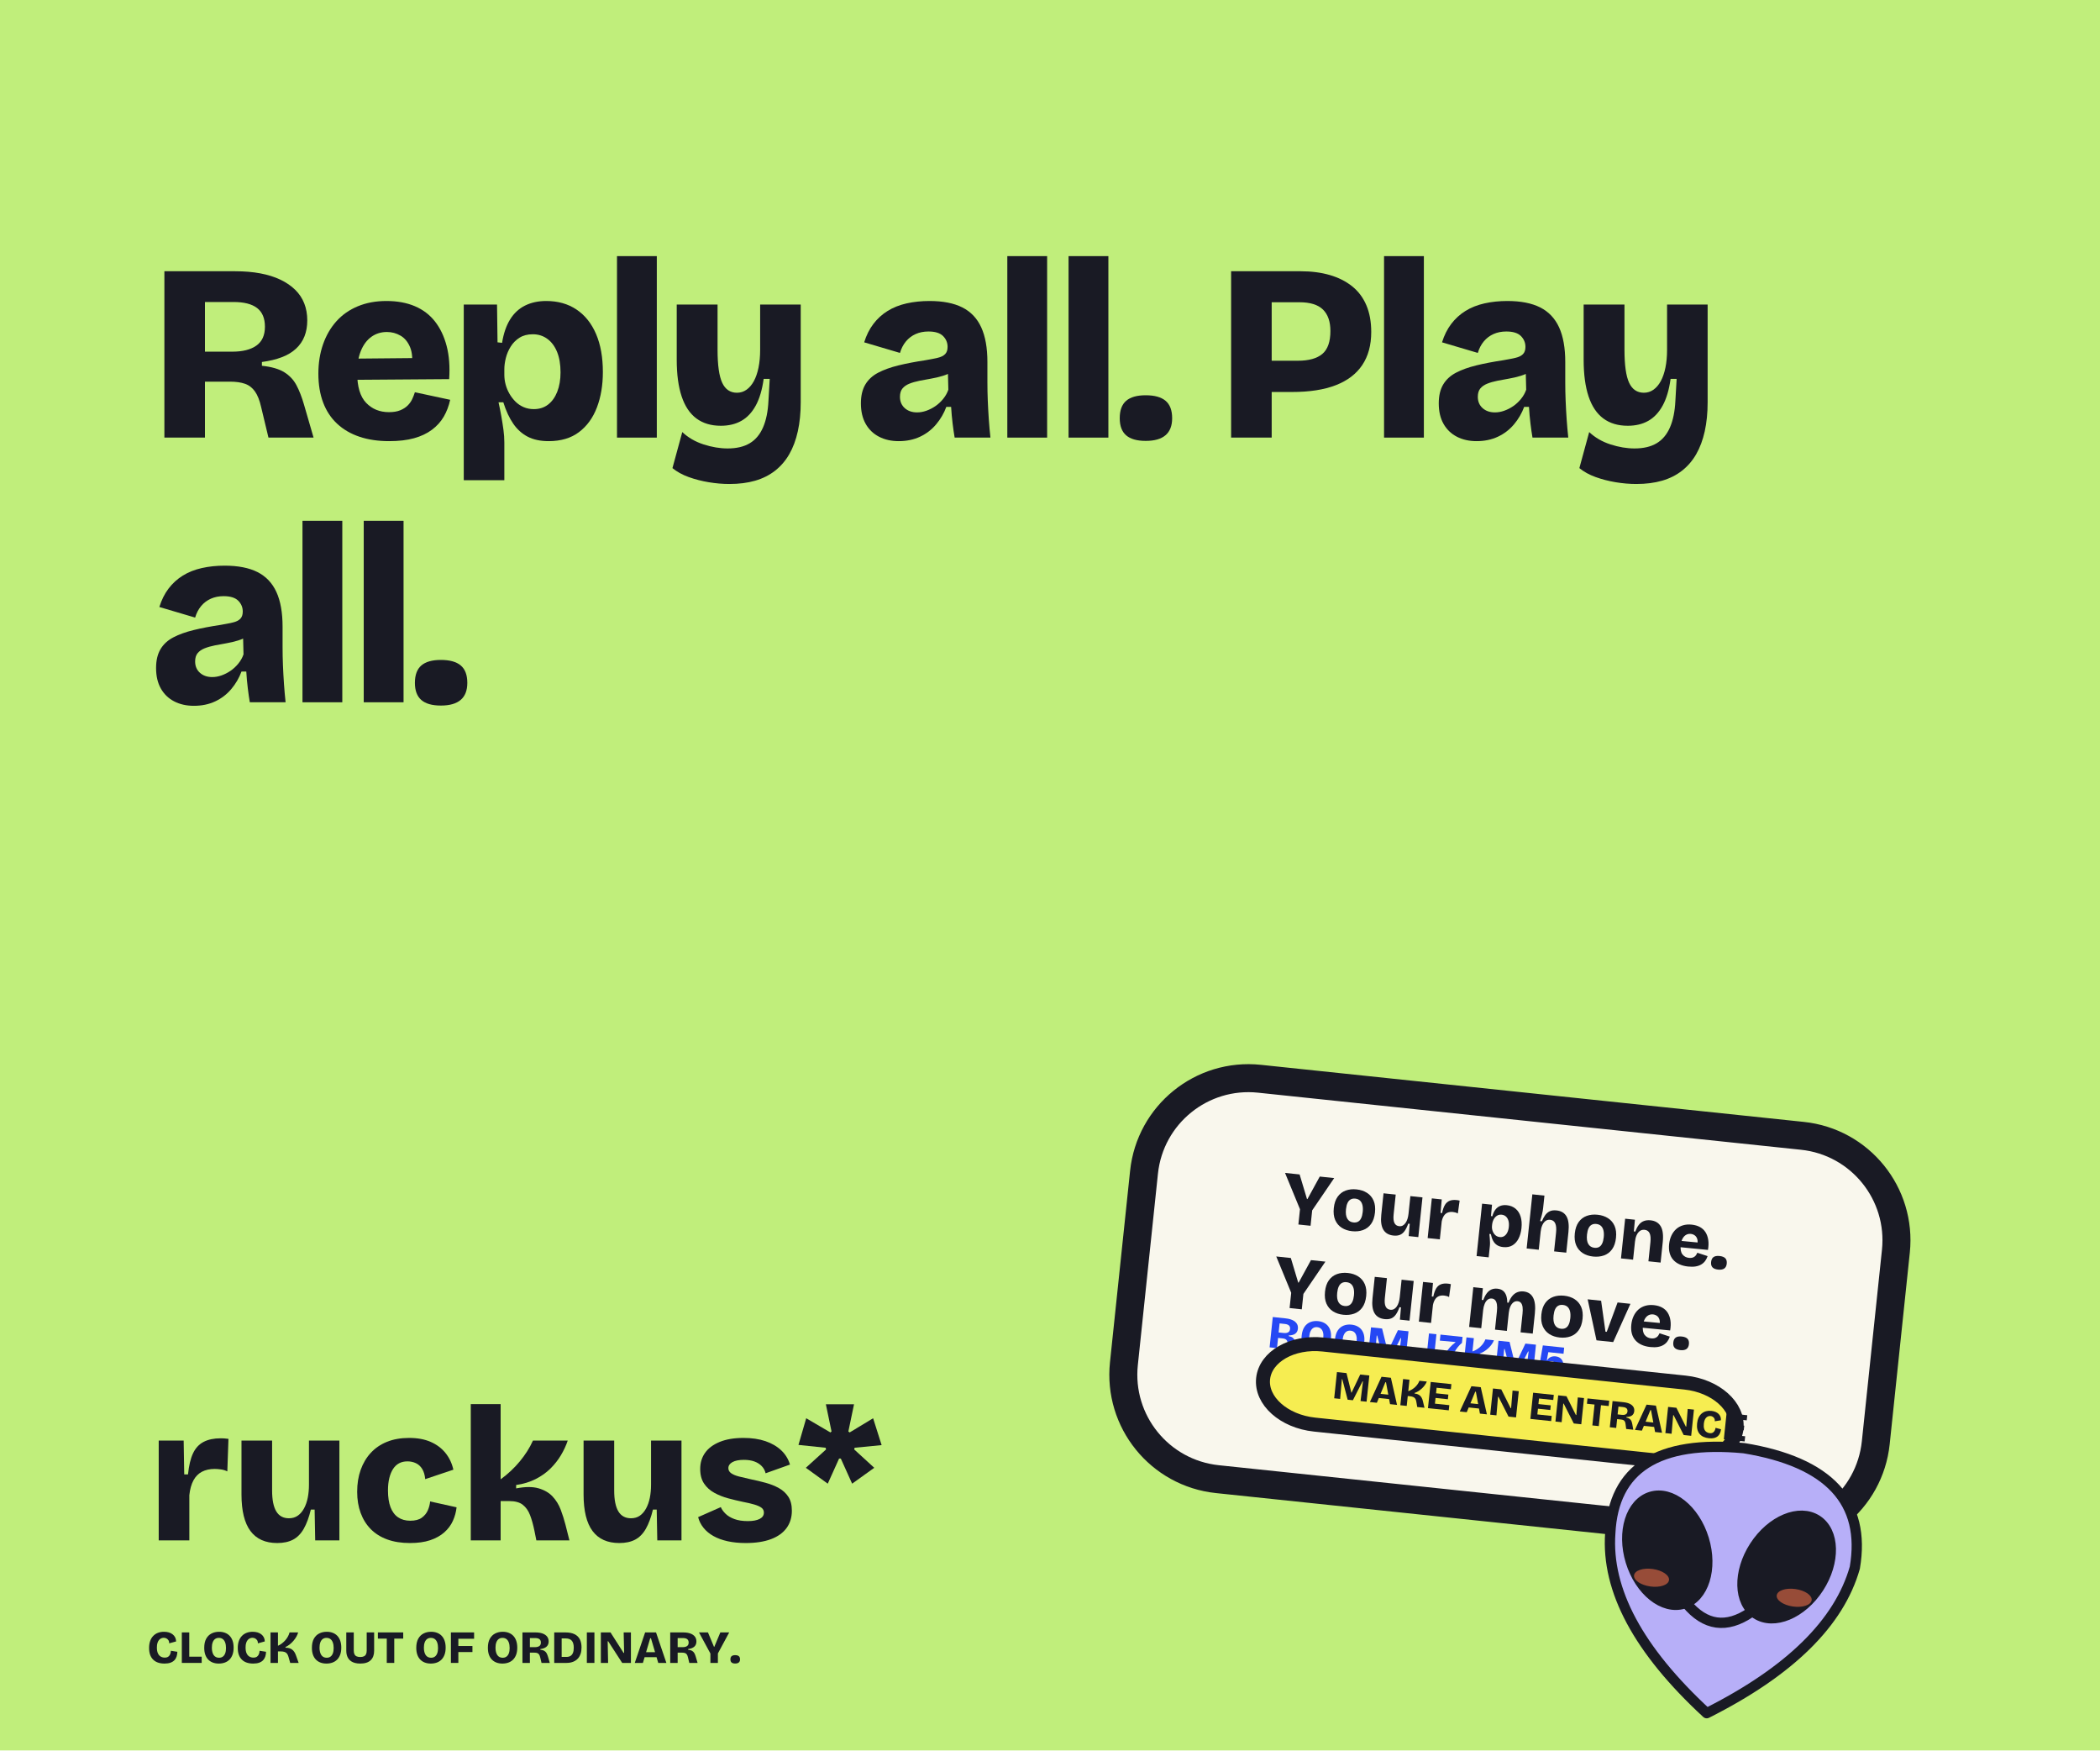
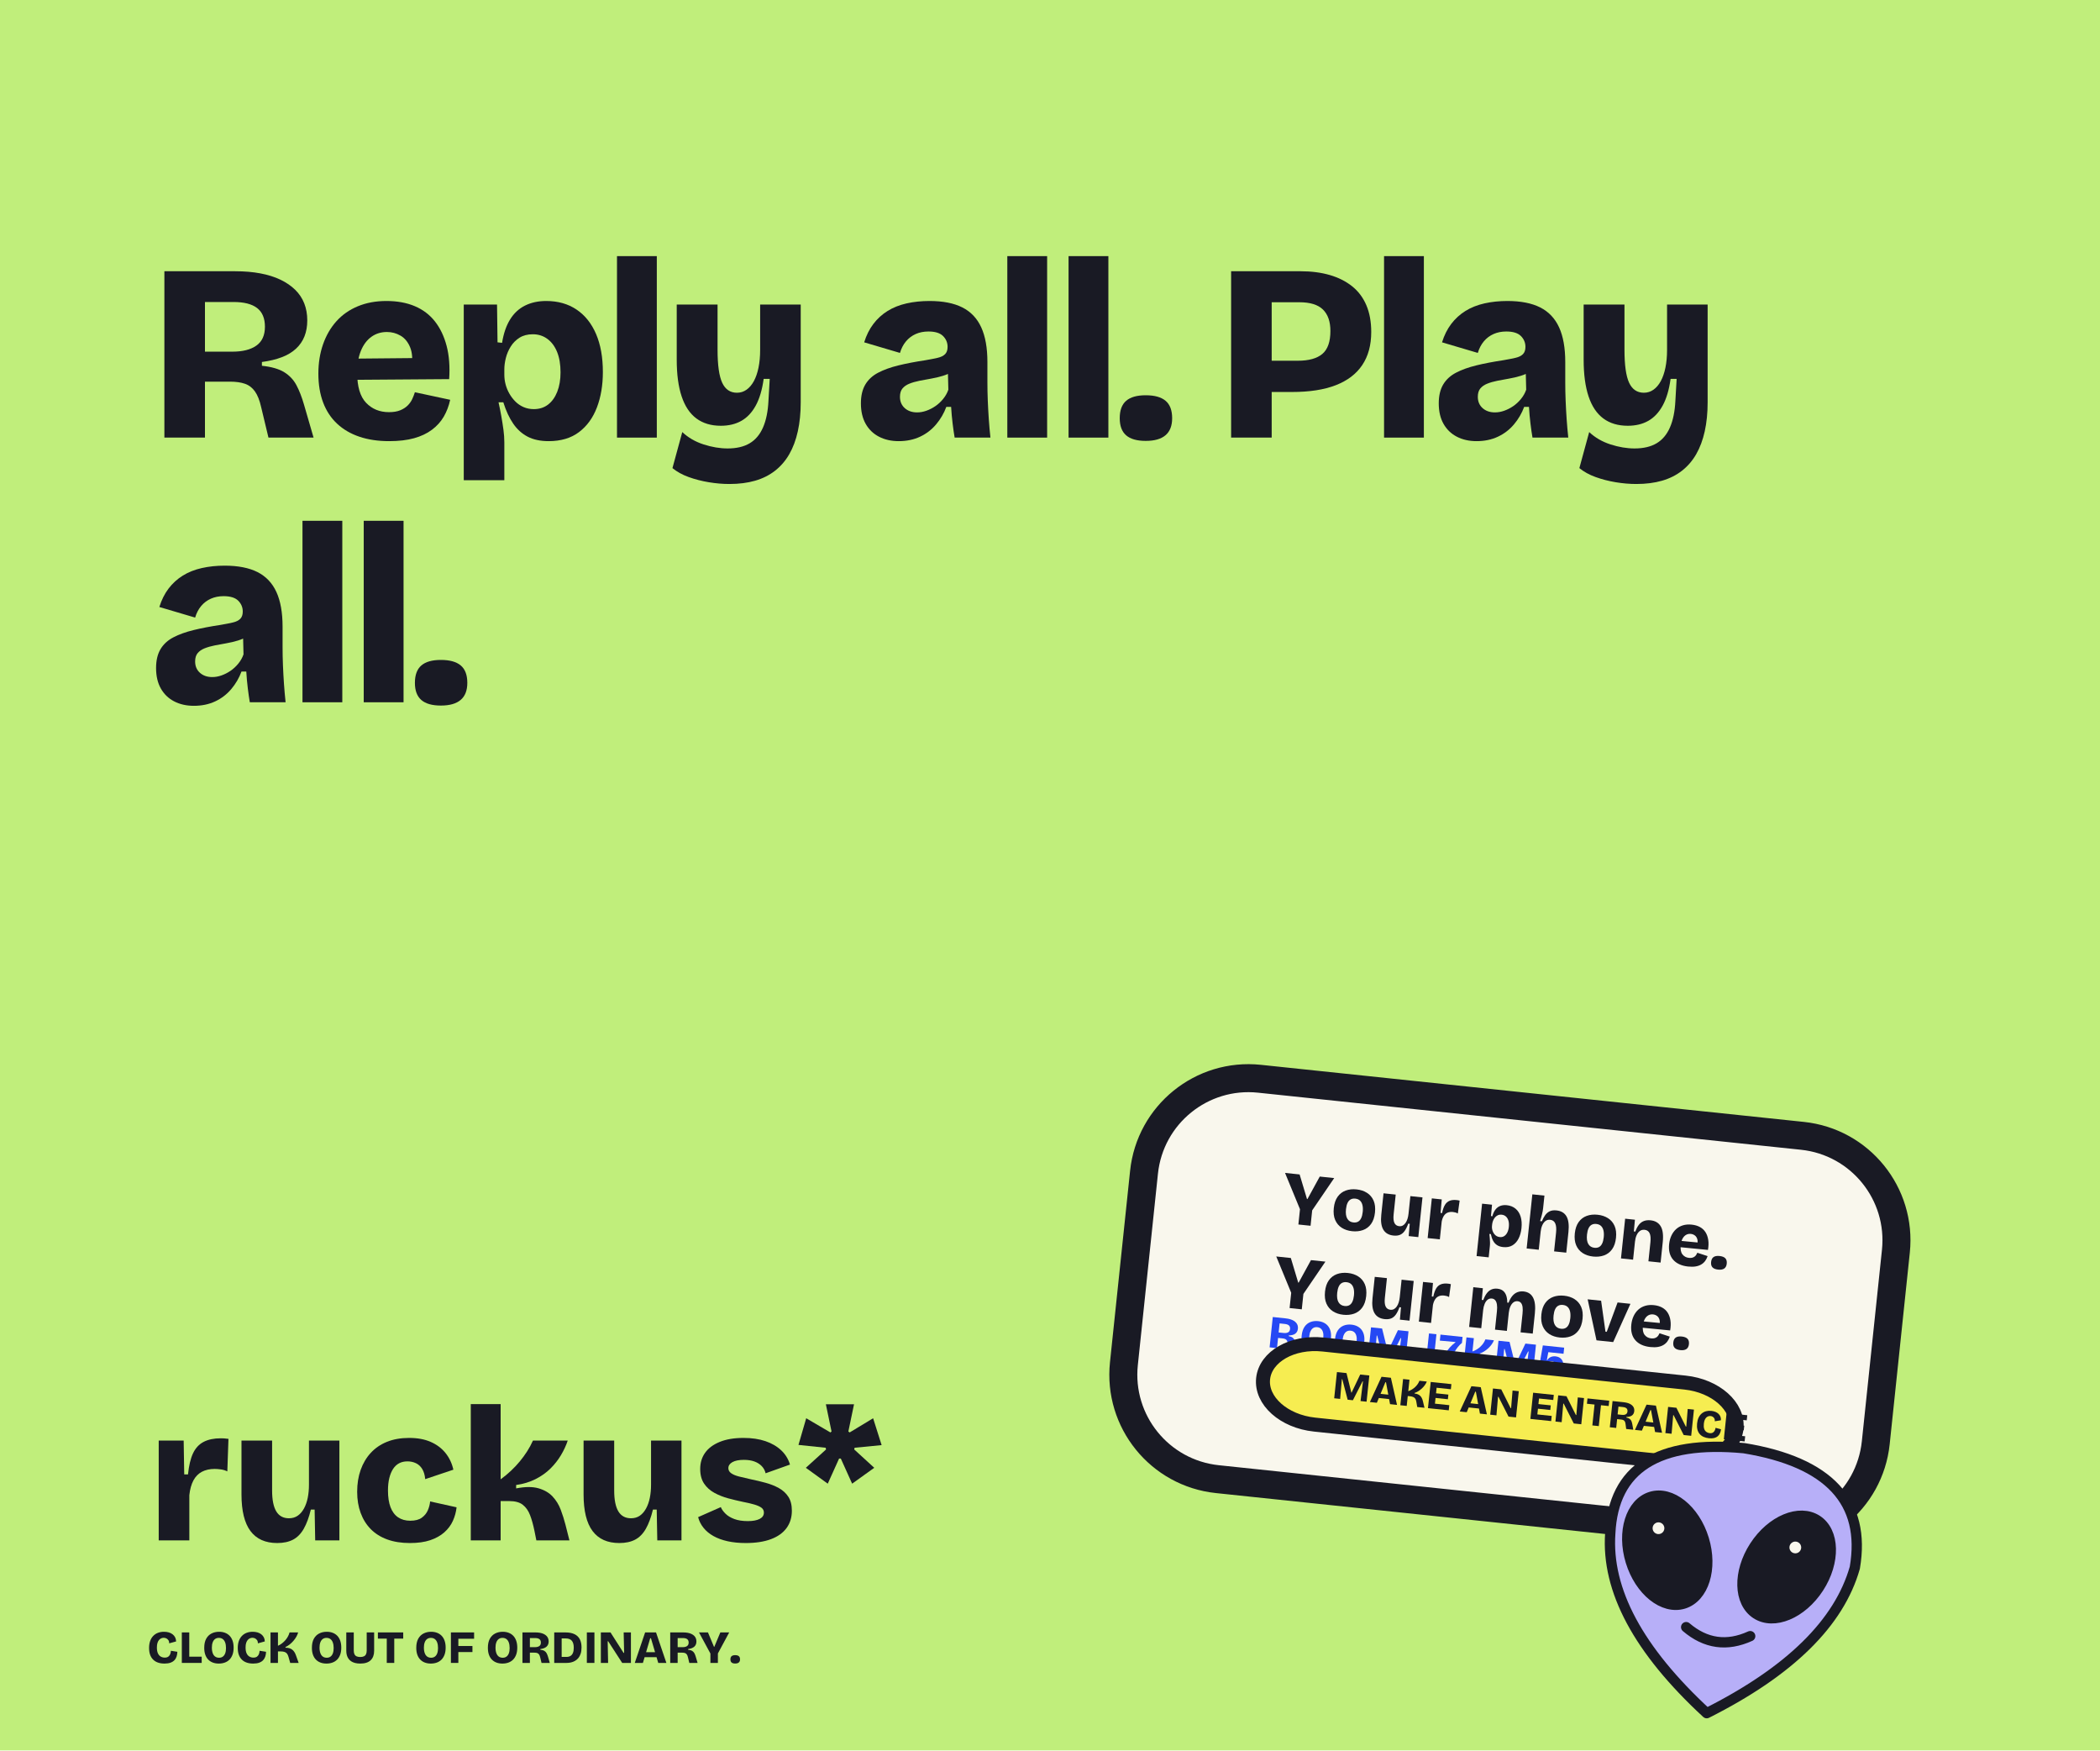
<svg xmlns="http://www.w3.org/2000/svg" viewBox="0 0 300 250">
  <rect width="300" height="250" fill="#c0ee7b" />
  <g fill="#191a24" aria-label="Reply all. Play">
    <path d="M69 0V660H350Q405 660 450.0 651.5Q495 643 529.5 626.5Q564 610 588.0 586.5Q612 563 624.0 532.5Q636 502 636 465Q636 430 625.0 402.0Q614 374 591.5 353.0Q569 332 535.0 319.0Q501 306 456 300V285Q513 279 544.5 259.5Q576 240 593.0 208.0Q610 176 623 131L661 0H482L453 121Q444 161 428.5 183.0Q413 205 389.0 213.5Q365 222 329 222H230V0ZM230 341H339Q400 341 434.0 365.0Q468 389 468 440Q468 490 437.0 514.0Q406 538 343 538H230Z" transform="translate(21.00 62.50) scale(0.036 -0.036)" />
    <path d="M313 -14Q247 -14 195.0 3.5Q143 21 106.5 55.0Q70 89 51.0 139.0Q32 189 32 254Q32 317 50.5 370.0Q69 423 103.5 461.5Q138 500 188.5 521.0Q239 542 302 542Q366 542 414.5 521.5Q463 501 494.5 461.0Q526 421 541.0 363.5Q556 306 551 232L138 229V313L459 316L402 277Q409 327 396.0 358.5Q383 390 358.0 404.5Q333 419 304 419Q269 419 242.5 400.0Q216 381 201.0 345.0Q186 309 186 257Q186 175 221.5 138.0Q257 101 312 101Q339 101 357.0 108.5Q375 116 386.5 127.5Q398 139 404.5 153.0Q411 167 415 180L555 150Q547 113 529.5 83.0Q512 53 482.5 31.0Q453 9 411.5 -2.5Q370 -14 313 -14Z" transform="translate(44.33 62.50) scale(0.036 -0.036)" />
    <path d="M62 -169V258V528H194L196 378L214 376Q223 432 246.0 469.0Q269 506 305.5 524.0Q342 542 389 542Q459 542 509.5 508.0Q560 474 587.0 411.0Q614 348 614 260Q614 182 590.5 120.0Q567 58 519.5 22.0Q472 -14 399 -14Q350 -14 316.0 3.5Q282 21 258.5 55.0Q235 89 219 140H200Q206 113 211.0 85.0Q216 57 219.5 31.0Q223 5 223 -19V-169ZM340 113Q373 113 396.5 131.0Q420 149 433.0 182.0Q446 215 446 259Q446 306 432.5 339.5Q419 373 394.0 391.5Q369 410 336 410Q305 410 283.5 396.5Q262 383 248.5 361.5Q235 340 229.0 316.0Q223 292 223 271V249Q223 230 228.0 211.0Q233 192 243.0 174.5Q253 157 267.0 143.0Q281 129 299.5 121.0Q318 113 340 113Z" transform="translate(64.02 62.50) scale(0.036 -0.036)" />
    <path d="M62 0V720H220V0Z" transform="translate(85.91 62.50) scale(0.036 -0.036)" />
    <path d="M265 -184Q225 -184 183.0 -177.0Q141 -170 103.5 -156.5Q66 -143 39 -121L78 22Q113 -11 162.5 -27.0Q212 -43 258 -43Q311 -43 345.5 -22.5Q380 -2 398.5 40.5Q417 83 420 146L425 233H401Q392 168 369.5 127.0Q347 86 312.5 66.5Q278 47 231 47Q173 47 134.0 76.0Q95 105 75.5 163.5Q56 222 56 309V528H218V349Q218 257 236.5 217.5Q255 178 295 178Q316 178 333.0 190.0Q350 202 362.0 224.0Q374 246 380.5 277.5Q387 309 387 348V528H548V140Q548 77 536.5 25.0Q525 -27 502.5 -66.0Q480 -105 446.0 -131.5Q412 -158 367.0 -171.0Q322 -184 265 -184Z" transform="translate(94.66 62.50) scale(0.036 -0.036)" />
    <path d="M186 -14Q142 -14 108.0 3.5Q74 21 55.0 54.5Q36 88 36 136Q36 181 53.5 210.5Q71 240 104.5 257.5Q138 275 185.0 286.5Q232 298 292 307Q321 312 340.5 316.5Q360 321 370.0 331.0Q380 341 380 360Q380 385 362.0 403.0Q344 421 304 421Q276 421 253.5 411.0Q231 401 215.0 382.0Q199 363 191 336L49 378Q62 420 85.5 451.0Q109 482 142.0 502.5Q175 523 217.5 532.5Q260 542 308 542Q388 542 438.5 516.5Q489 491 513.5 437.5Q538 384 538 300V219Q538 183 539.5 146.5Q541 110 543.5 73.5Q546 37 550 0H408Q404 23 400.0 55.5Q396 88 394 122H375Q361 84 334.5 52.5Q308 21 270.5 3.5Q233 -14 186 -14ZM259 100Q277 100 295.5 106.5Q314 113 331.0 124.5Q348 136 362.0 153.0Q376 170 383 190L381 269L403 264Q384 252 361.0 245.0Q338 238 314.5 234.0Q291 230 268.5 225.5Q246 221 228.5 214.0Q211 207 201.0 195.0Q191 183 191 162Q191 134 210.0 117.0Q229 100 259 100Z" transform="translate(121.69 62.50) scale(0.036 -0.036)" />
    <path d="M62 0V720H220V0Z" transform="translate(141.67 62.50) scale(0.036 -0.036)" />
    <path d="M62 0V720H220V0Z" transform="translate(150.42 62.50) scale(0.036 -0.036)" />
    <path d="M125 -13Q73 -13 47.5 9.0Q22 31 22 77Q22 124 47.5 146.0Q73 168 125 168Q178 168 204.0 146.0Q230 124 230 77Q230 -13 125 -13Z" transform="translate(159.17 62.50) scale(0.036 -0.036)" />
    <path d="M187 181V305H334Q399 305 431.0 332.0Q463 359 463 423Q463 479 433.5 508.0Q404 537 340 537H187V660H345Q409 660 460.5 645.0Q512 630 549.0 600.5Q586 571 605.5 525.5Q625 480 625 419Q625 341 589.5 288.0Q554 235 484.5 208.0Q415 181 311 181ZM69 0V660H230V0Z" transform="translate(173.39 62.50) scale(0.036 -0.036)" />
    <path d="M62 0V720H220V0Z" transform="translate(195.49 62.50) scale(0.036 -0.036)" />
    <path d="M186 -14Q142 -14 108.0 3.5Q74 21 55.0 54.5Q36 88 36 136Q36 181 53.5 210.5Q71 240 104.5 257.5Q138 275 185.0 286.5Q232 298 292 307Q321 312 340.5 316.5Q360 321 370.0 331.0Q380 341 380 360Q380 385 362.0 403.0Q344 421 304 421Q276 421 253.5 411.0Q231 401 215.0 382.0Q199 363 191 336L49 378Q62 420 85.5 451.0Q109 482 142.0 502.5Q175 523 217.5 532.5Q260 542 308 542Q388 542 438.5 516.5Q489 491 513.5 437.5Q538 384 538 300V219Q538 183 539.5 146.5Q541 110 543.5 73.5Q546 37 550 0H408Q404 23 400.0 55.5Q396 88 394 122H375Q361 84 334.5 52.5Q308 21 270.5 3.5Q233 -14 186 -14ZM259 100Q277 100 295.5 106.5Q314 113 331.0 124.5Q348 136 362.0 153.0Q376 170 383 190L381 269L403 264Q384 252 361.0 245.0Q338 238 314.5 234.0Q291 230 268.5 225.5Q246 221 228.5 214.0Q211 207 201.0 195.0Q191 183 191 162Q191 134 210.0 117.0Q229 100 259 100Z" transform="translate(204.24 62.50) scale(0.036 -0.036)" />
    <path d="M265 -184Q225 -184 183.0 -177.0Q141 -170 103.5 -156.5Q66 -143 39 -121L78 22Q113 -11 162.5 -27.0Q212 -43 258 -43Q311 -43 345.5 -22.5Q380 -2 398.5 40.5Q417 83 420 146L425 233H401Q392 168 369.5 127.0Q347 86 312.5 66.5Q278 47 231 47Q173 47 134.0 76.0Q95 105 75.5 163.5Q56 222 56 309V528H218V349Q218 257 236.5 217.5Q255 178 295 178Q316 178 333.0 190.0Q350 202 362.0 224.0Q374 246 380.5 277.5Q387 309 387 348V528H548V140Q548 77 536.5 25.0Q525 -27 502.5 -66.0Q480 -105 446.0 -131.5Q412 -158 367.0 -171.0Q322 -184 265 -184Z" transform="translate(224.22 62.50) scale(0.036 -0.036)" />
  </g>
  <g fill="#191a24" aria-label="all.">
    <path d="M186 -14Q142 -14 108.0 3.5Q74 21 55.0 54.5Q36 88 36 136Q36 181 53.5 210.5Q71 240 104.5 257.5Q138 275 185.0 286.5Q232 298 292 307Q321 312 340.5 316.5Q360 321 370.0 331.0Q380 341 380 360Q380 385 362.0 403.0Q344 421 304 421Q276 421 253.5 411.0Q231 401 215.0 382.0Q199 363 191 336L49 378Q62 420 85.5 451.0Q109 482 142.0 502.5Q175 523 217.5 532.5Q260 542 308 542Q388 542 438.5 516.5Q489 491 513.5 437.5Q538 384 538 300V219Q538 183 539.5 146.5Q541 110 543.5 73.5Q546 37 550 0H408Q404 23 400.0 55.5Q396 88 394 122H375Q361 84 334.5 52.5Q308 21 270.5 3.5Q233 -14 186 -14ZM259 100Q277 100 295.5 106.5Q314 113 331.0 124.5Q348 136 362.0 153.0Q376 170 383 190L381 269L403 264Q384 252 361.0 245.0Q338 238 314.5 234.0Q291 230 268.5 225.5Q246 221 228.5 214.0Q211 207 201.0 195.0Q191 183 191 162Q191 134 210.0 117.0Q229 100 259 100Z" transform="translate(21.00 100.30) scale(0.036 -0.036)" />
    <path d="M62 0V720H220V0Z" transform="translate(40.98 100.30) scale(0.036 -0.036)" />
    <path d="M62 0V720H220V0Z" transform="translate(49.73 100.30) scale(0.036 -0.036)" />
    <path d="M125 -13Q73 -13 47.5 9.0Q22 31 22 77Q22 124 47.5 146.0Q73 168 125 168Q178 168 204.0 146.0Q230 124 230 77Q230 -13 125 -13Z" transform="translate(58.48 100.30) scale(0.036 -0.036)" />
  </g>
  <g fill="#191a24" aria-label="ruckus*">
    <path d="M62 0V245V528H194L197 349H217Q224 419 243.5 460.5Q263 502 299.5 521.0Q336 540 390 540Q398 540 408.0 539.5Q418 539 431 537L425 365Q409 373 390.5 375.5Q372 378 358 378Q319 378 290.5 363.0Q262 348 245.5 317.0Q229 286 224 239V0Z" transform="translate(21.00 220.00) scale(0.027 -0.027)" />
    <path d="M243 -14Q149 -14 101.5 49.5Q54 113 54 243V528H216V264Q216 190 238.0 153.5Q260 117 305 117Q332 117 351.5 130.5Q371 144 384.5 168.5Q398 193 404.5 225.0Q411 257 411 295V528H572V214V0H444L441 163H421Q406 101 383.5 61.5Q361 22 327.0 4.0Q293 -14 243 -14Z" transform="translate(33.04 220.00) scale(0.027 -0.027)" />
    <path d="M311 -14Q243 -14 191.0 5.0Q139 24 104.0 59.5Q69 95 50.5 145.0Q32 195 32 257Q32 321 50.5 373.0Q69 425 104.0 463.0Q139 501 190.0 521.5Q241 542 307 542Q373 542 421.0 521.0Q469 500 499.5 462.0Q530 424 541 374L392 324Q389 357 376.0 378.0Q363 399 342.5 408.5Q322 418 298 418Q273 418 254.0 408.0Q235 398 222.0 378.0Q209 358 202.0 329.5Q195 301 195 264Q195 211 208.5 175.5Q222 140 248.5 122.0Q275 104 313 104Q352 104 374.0 120.0Q396 136 406.0 159.5Q416 183 418 206L558 175Q554 138 538.5 103.5Q523 69 493.0 42.5Q463 16 418.5 1.0Q374 -14 311 -14Z" transform="translate(50.16 220.00) scale(0.027 -0.027)" />
    <path d="M62 0V721H220V323Q249 344 274.5 368.0Q300 392 321.5 418.0Q343 444 360.5 471.5Q378 499 391 528H575Q562 489 539.0 450.5Q516 412 483.0 379.5Q450 347 404.5 324.0Q359 301 302 293V275Q374 289 420.5 275.5Q467 262 495.0 232.0Q523 202 538.0 162.0Q553 122 563 83L584 0H409L399 50Q389 99 375.5 134.0Q362 169 337.0 188.5Q312 208 265 208H220V0Z" transform="translate(65.58 220.00) scale(0.027 -0.027)" />
    <path d="M243 -14Q149 -14 101.5 49.5Q54 113 54 243V528H216V264Q216 190 238.0 153.5Q260 117 305 117Q332 117 351.5 130.5Q371 144 384.5 168.5Q398 193 404.5 225.0Q411 257 411 295V528H572V214V0H444L441 163H421Q406 101 383.5 61.5Q361 22 327.0 4.0Q293 -14 243 -14Z" transform="translate(81.91 220.00) scale(0.027 -0.027)" />
    <path d="M278 -14Q225 -14 182.0 -4.5Q139 5 107.0 23.0Q75 41 54.5 66.5Q34 92 26 123L146 176Q153 159 170.5 141.5Q188 124 217.5 113.0Q247 102 289 102Q329 102 351.5 113.5Q374 125 374 147Q374 163 361.5 172.5Q349 182 324.0 189.5Q299 197 262 204Q224 212 185.0 222.5Q146 233 112.0 251.5Q78 270 57.5 300.5Q37 331 37 378Q37 427 63.0 463.5Q89 500 140.5 521.0Q192 542 266 542Q332 542 382.0 525.0Q432 508 465.5 476.5Q499 445 512 401L383 355Q378 377 362.5 393.0Q347 409 323.5 417.5Q300 426 268 426Q229 426 207.5 414.0Q186 402 186 382Q186 366 200.5 355.5Q215 345 242.0 338.0Q269 331 306 323Q345 315 383.5 304.5Q422 294 453.5 276.5Q485 259 503.5 230.5Q522 202 522 157Q522 104 494.0 65.5Q466 27 411.5 6.5Q357 -14 278 -14Z" transform="translate(99.03 220.00) scale(0.027 -0.027)" />
    <path d="M163 300 47 384 154 481 152 490 8 505 49 646 177 571 183 576 153 720H302L272 576L279 571L403 646L448 504L305 490L303 481L409 384L292 300L232 433H223Z" transform="translate(113.85 220.00) scale(0.027 -0.027)" />
  </g>
  <g fill="#191a24" aria-label="CLOCK OUT OF ORDINARY.">
    <path d="M379 -14Q301 -14 239.0 7.0Q177 28 133.5 71.0Q90 114 67.5 176.5Q45 239 45 323Q45 409 68.0 474.0Q91 539 134.5 584.0Q178 629 237.0 651.5Q296 674 368 674Q425 674 472.5 660.0Q520 646 555.0 618.5Q590 591 609.5 552.5Q629 514 630 465L481 424Q481 465 463.5 491.0Q446 517 419.5 530.5Q393 544 362 544Q337 544 310.5 533.5Q284 523 262.0 498.5Q240 474 227.0 434.0Q214 394 214 334Q214 256 236.0 208.0Q258 160 297.0 137.5Q336 115 383 115Q435 115 463.5 137.5Q492 160 504.0 194.0Q516 228 517 263L657 241Q656 187 641.0 140.0Q626 93 593.5 58.5Q561 24 508.0 5.0Q455 -14 379 -14Z" transform="translate(21.00 237.50) scale(0.0066 -0.0066)" />
    <path d="M69 0V660H230V0ZM98 0V135H499V0Z" transform="translate(25.52 237.50) scale(0.0066 -0.0066)" />
    <path d="M360 -14Q288 -14 230.0 8.0Q172 30 130.5 73.0Q89 116 67.0 179.5Q45 243 45 327Q45 445 86.5 521.5Q128 598 201.0 636.0Q274 674 366 674Q437 674 495.0 652.0Q553 630 594.5 587.0Q636 544 658.5 479.5Q681 415 681 331Q681 244 657.5 179.5Q634 115 591.5 72.0Q549 29 490.0 7.5Q431 -14 360 -14ZM365 112Q414 112 447.5 136.5Q481 161 498.5 207.5Q516 254 516 321Q516 392 498.0 441.5Q480 491 445.5 516.5Q411 542 361 542Q313 542 279.5 517.5Q246 493 228.0 445.5Q210 398 210 329Q210 277 220.5 236.5Q231 196 250.0 168.5Q269 141 298.5 126.5Q328 112 365 112Z" transform="translate(28.88 237.50) scale(0.0066 -0.0066)" />
    <path d="M379 -14Q301 -14 239.0 7.0Q177 28 133.5 71.0Q90 114 67.5 176.5Q45 239 45 323Q45 409 68.0 474.0Q91 539 134.5 584.0Q178 629 237.0 651.5Q296 674 368 674Q425 674 472.5 660.0Q520 646 555.0 618.5Q590 591 609.5 552.5Q629 514 630 465L481 424Q481 465 463.5 491.0Q446 517 419.5 530.5Q393 544 362 544Q337 544 310.5 533.5Q284 523 262.0 498.5Q240 474 227.0 434.0Q214 394 214 334Q214 256 236.0 208.0Q258 160 297.0 137.5Q336 115 383 115Q435 115 463.5 137.5Q492 160 504.0 194.0Q516 228 517 263L657 241Q656 187 641.0 140.0Q626 93 593.5 58.5Q561 24 508.0 5.0Q455 -14 379 -14Z" transform="translate(33.67 237.50) scale(0.0066 -0.0066)" />
    <path d="M69 0V660H230V371Q279 393 321.0 426.0Q363 459 395.5 498.0Q428 537 449.5 578.5Q471 620 481 660H667Q655 614 628.0 566.5Q601 519 563.0 475.5Q525 432 481.5 398.0Q438 364 393 344V329Q439 329 474.5 319.0Q510 309 537.5 288.0Q565 267 585.5 235.5Q606 204 621 160L678 0H495L458 131Q446 175 426.0 200.5Q406 226 373.0 237.5Q340 249 288 249H230V0Z" transform="translate(38.19 237.50) scale(0.0066 -0.0066)" />
    <path d="M360 -14Q288 -14 230.0 8.0Q172 30 130.5 73.0Q89 116 67.0 179.5Q45 243 45 327Q45 445 86.5 521.5Q128 598 201.0 636.0Q274 674 366 674Q437 674 495.0 652.0Q553 630 594.5 587.0Q636 544 658.5 479.5Q681 415 681 331Q681 244 657.5 179.5Q634 115 591.5 72.0Q549 29 490.0 7.5Q431 -14 360 -14ZM365 112Q414 112 447.5 136.5Q481 161 498.5 207.5Q516 254 516 321Q516 392 498.0 441.5Q480 491 445.5 516.5Q411 542 361 542Q313 542 279.5 517.5Q246 493 228.0 445.5Q210 398 210 329Q210 277 220.5 236.5Q231 196 250.0 168.5Q269 141 298.5 126.5Q328 112 365 112Z" transform="translate(44.26 237.50) scale(0.0066 -0.0066)" />
    <path d="M368 -14Q305 -14 256.0 -1.5Q207 11 171.0 35.0Q135 59 111.5 93.0Q88 127 76.5 169.5Q65 212 65 262V660H227V267Q227 219 242.0 188.0Q257 157 288.0 142.5Q319 128 367 128Q415 128 446.0 142.5Q477 157 492.0 188.0Q507 219 507 267V660H668V262Q668 131 593.5 58.5Q519 -14 368 -14Z" transform="translate(49.04 237.50) scale(0.0066 -0.0066)" />
    <path d="M208 0V660H370V0ZM16 526V660H564V526Z" transform="translate(53.88 237.50) scale(0.0066 -0.0066)" />
    <path d="M360 -14Q288 -14 230.0 8.0Q172 30 130.5 73.0Q89 116 67.0 179.5Q45 243 45 327Q45 445 86.5 521.5Q128 598 201.0 636.0Q274 674 366 674Q437 674 495.0 652.0Q553 630 594.5 587.0Q636 544 658.5 479.5Q681 415 681 331Q681 244 657.5 179.5Q634 115 591.5 72.0Q549 29 490.0 7.5Q431 -14 360 -14ZM365 112Q414 112 447.5 136.5Q481 161 498.5 207.5Q516 254 516 321Q516 392 498.0 441.5Q480 491 445.5 516.5Q411 542 361 542Q313 542 279.5 517.5Q246 493 228.0 445.5Q210 398 210 329Q210 277 220.5 236.5Q231 196 250.0 168.5Q269 141 298.5 126.5Q328 112 365 112Z" transform="translate(59.17 237.50) scale(0.0066 -0.0066)" />
    <path d="M69 0V660H230V0ZM148 235V366H535V235ZM148 523V660H571V523Z" transform="translate(63.96 237.50) scale(0.0066 -0.0066)" />
    <path d="M360 -14Q288 -14 230.0 8.0Q172 30 130.5 73.0Q89 116 67.0 179.5Q45 243 45 327Q45 445 86.5 521.5Q128 598 201.0 636.0Q274 674 366 674Q437 674 495.0 652.0Q553 630 594.5 587.0Q636 544 658.5 479.5Q681 415 681 331Q681 244 657.5 179.5Q634 115 591.5 72.0Q549 29 490.0 7.5Q431 -14 360 -14ZM365 112Q414 112 447.5 136.5Q481 161 498.5 207.5Q516 254 516 321Q516 392 498.0 441.5Q480 491 445.5 516.5Q411 542 361 542Q313 542 279.5 517.5Q246 493 228.0 445.5Q210 398 210 329Q210 277 220.5 236.5Q231 196 250.0 168.5Q269 141 298.5 126.5Q328 112 365 112Z" transform="translate(69.40 237.50) scale(0.0066 -0.0066)" />
    <path d="M69 0V660H350Q405 660 450.0 651.5Q495 643 529.5 626.5Q564 610 588.0 586.5Q612 563 624.0 532.5Q636 502 636 465Q636 430 625.0 402.0Q614 374 591.5 353.0Q569 332 535.0 319.0Q501 306 456 300V285Q513 279 544.5 259.5Q576 240 593.0 208.0Q610 176 623 131L661 0H482L453 121Q444 161 428.5 183.0Q413 205 389.0 213.5Q365 222 329 222H230V0ZM230 341H339Q400 341 434.0 365.0Q468 389 468 440Q468 490 437.0 514.0Q406 538 343 538H230Z" transform="translate(74.18 237.50) scale(0.0066 -0.0066)" />
    <path d="M144 0V130H335Q387 130 422.0 152.0Q457 174 474.5 218.0Q492 262 492 328Q492 381 481.0 419.0Q470 457 448.5 481.5Q427 506 393.5 518.0Q360 530 315 530H144V660H309Q432 660 510.0 621.0Q588 582 624.0 509.5Q660 437 660 336Q660 258 641.5 201.0Q623 144 591.0 105.5Q559 67 517.5 43.5Q476 20 430.5 10.0Q385 0 340 0ZM69 0V660H230V0Z" transform="translate(78.72 237.50) scale(0.0066 -0.0066)" />
    <path d="M69 0V660H233V0Z" transform="translate(83.38 237.50) scale(0.0066 -0.0066)" />
    <path d="M69 0V660H278L561 217H573L563 660H720V0H531L228 468H217L226 0Z" transform="translate(85.38 237.50) scale(0.0066 -0.0066)" />
    <path d="M14 0 238 660H474L698 0H522L364 534H348L190 0ZM147 124V232H589V124Z" transform="translate(90.59 237.50) scale(0.0066 -0.0066)" />
    <path d="M69 0V660H350Q405 660 450.0 651.5Q495 643 529.5 626.5Q564 610 588.0 586.5Q612 563 624.0 532.5Q636 502 636 465Q636 430 625.0 402.0Q614 374 591.5 353.0Q569 332 535.0 319.0Q501 306 456 300V285Q513 279 544.5 259.5Q576 240 593.0 208.0Q610 176 623 131L661 0H482L453 121Q444 161 428.5 183.0Q413 205 389.0 213.5Q365 222 329 222H230V0ZM230 341H339Q400 341 434.0 365.0Q468 389 468 440Q468 490 437.0 514.0Q406 538 343 538H230Z" transform="translate(95.29 237.50) scale(0.0066 -0.0066)" />
    <path d="M251 0V203L4 660H198L329 347H335L466 660H658L413 205V0Z" transform="translate(99.83 237.50) scale(0.0066 -0.0066)" />
    <path d="M125 -13Q73 -13 47.5 9.0Q22 31 22 77Q22 124 47.5 146.0Q73 168 125 168Q178 168 204.0 146.0Q230 124 230 77Q230 -13 125 -13Z" transform="translate(104.20 237.50) scale(0.0066 -0.0066)" />
  </g>
  <g transform="translate(165.0 152.5) rotate(6)">
    <rect width="108.0" height="57.5" rx="15" fill="#f9f7ed" stroke="#191a24" stroke-width="4" />
    <g fill="#2548f4" aria-label="ROOM J7KM5">
      <path d="M69 0V660H350Q405 660 450.0 651.5Q495 643 529.5 626.5Q564 610 588.0 586.5Q612 563 624.0 532.5Q636 502 636 465Q636 430 625.0 402.0Q614 374 591.5 353.0Q569 332 535.0 319.0Q501 306 456 300V285Q513 279 544.5 259.5Q576 240 593.0 208.0Q610 176 623 131L661 0H482L453 121Q444 161 428.5 183.0Q413 205 389.0 213.5Q365 222 329 222H230V0ZM230 341H339Q400 341 434.0 365.0Q468 389 468 440Q468 490 437.0 514.0Q406 538 343 538H230Z" transform="translate(20.00 38.00) scale(0.0066 -0.0066)" />
      <path d="M360 -14Q288 -14 230.0 8.0Q172 30 130.5 73.0Q89 116 67.0 179.5Q45 243 45 327Q45 445 86.5 521.5Q128 598 201.0 636.0Q274 674 366 674Q437 674 495.0 652.0Q553 630 594.5 587.0Q636 544 658.5 479.5Q681 415 681 331Q681 244 657.5 179.5Q634 115 591.5 72.0Q549 29 490.0 7.5Q431 -14 360 -14ZM365 112Q414 112 447.5 136.5Q481 161 498.5 207.5Q516 254 516 321Q516 392 498.0 441.5Q480 491 445.5 516.5Q411 542 361 542Q313 542 279.5 517.5Q246 493 228.0 445.5Q210 398 210 329Q210 277 220.5 236.5Q231 196 250.0 168.5Q269 141 298.5 126.5Q328 112 365 112Z" transform="translate(24.54 38.00) scale(0.0066 -0.0066)" />
      <path d="M360 -14Q288 -14 230.0 8.0Q172 30 130.5 73.0Q89 116 67.0 179.5Q45 243 45 327Q45 445 86.5 521.5Q128 598 201.0 636.0Q274 674 366 674Q437 674 495.0 652.0Q553 630 594.5 587.0Q636 544 658.5 479.5Q681 415 681 331Q681 244 657.5 179.5Q634 115 591.5 72.0Q549 29 490.0 7.5Q431 -14 360 -14ZM365 112Q414 112 447.5 136.5Q481 161 498.5 207.5Q516 254 516 321Q516 392 498.0 441.5Q480 491 445.5 516.5Q411 542 361 542Q313 542 279.5 517.5Q246 493 228.0 445.5Q210 398 210 329Q210 277 220.5 236.5Q231 196 250.0 168.5Q269 141 298.5 126.5Q328 112 365 112Z" transform="translate(29.33 38.00) scale(0.0066 -0.0066)" />
      <path d="M69 0V660H310L482 185H487L655 660H885V0H733L742 496H731L540 0H408L221 496H210L219 0Z" transform="translate(34.11 38.00) scale(0.0066 -0.0066)" />
      <path d="M22 -7 15 141Q26 139 37.5 138.0Q49 137 56 137Q94 137 114.5 147.5Q135 158 143.5 181.0Q152 204 152 243V660H314V242Q314 158 289.0 102.0Q264 46 213.0 17.5Q162 -11 83 -11Q73 -11 59.0 -10.0Q45 -9 22 -7Z" transform="translate(41.89 38.00) scale(0.0066 -0.0066)" />
      <path d="M114 0Q114 65 128.5 133.0Q143 201 172.5 269.5Q202 338 248.5 403.0Q295 468 358 526V535L20 530V661H501V530Q460 491 422.5 433.0Q385 375 356.0 305.0Q327 235 310.0 157.5Q293 80 293 0Z" transform="translate(44.41 38.00) scale(0.0066 -0.0066)" />
      <path d="M69 0V660H230V371Q279 393 321.0 426.0Q363 459 395.5 498.0Q428 537 449.5 578.5Q471 620 481 660H667Q655 614 628.0 566.5Q601 519 563.0 475.5Q525 432 481.5 398.0Q438 364 393 344V329Q439 329 474.5 319.0Q510 309 537.5 288.0Q565 267 585.5 235.5Q606 204 621 160L678 0H495L458 131Q446 175 426.0 200.5Q406 226 373.0 237.5Q340 249 288 249H230V0Z" transform="translate(47.82 38.00) scale(0.0066 -0.0066)" />
      <path d="M69 0V660H310L482 185H487L655 660H885V0H733L742 496H731L540 0H408L221 496H210L219 0Z" transform="translate(52.42 38.00) scale(0.0066 -0.0066)" />
      <path d="M304 -14Q227 -14 168.0 8.0Q109 30 76.0 70.5Q43 111 44 169L197 198Q202 155 233.0 134.0Q264 113 304 113Q353 113 379.5 141.0Q406 169 406 224Q406 251 400.0 272.5Q394 294 382.0 309.0Q370 324 351.5 331.5Q333 339 308 339Q294 339 281.0 335.5Q268 332 256.0 325.0Q244 318 233.5 306.0Q223 294 212 277H54L80 660H544V527H213L199 354H210Q231 402 276.0 427.5Q321 453 376 453Q441 453 484.5 425.5Q528 398 550.0 347.5Q572 297 572 227Q572 144 538.5 90.5Q505 37 444.5 11.5Q384 -14 304 -14Z" transform="translate(58.72 38.00) scale(0.0066 -0.0066)" />
    </g>
    <g fill="#191a24" aria-label="Your phone.">
      <path d="M251 0V203L4 660H198L329 347H335L466 660H658L413 205V0Z" transform="translate(20.00 20.12) scale(0.0108 -0.0108)" />
      <path d="M305 -14Q225 -14 163.5 17.0Q102 48 67.0 110.0Q32 172 32 265Q32 358 67.0 419.5Q102 481 164.0 511.5Q226 542 306 542Q386 542 448.0 511.0Q510 480 545.0 418.5Q580 357 580 264Q580 169 544.0 107.0Q508 45 445.5 15.5Q383 -14 305 -14ZM310 103Q346 103 370.0 119.5Q394 136 406.0 170.0Q418 204 418 254Q418 307 405.0 343.5Q392 380 366.5 399.5Q341 419 301 419Q267 419 242.5 402.5Q218 386 206.0 352.0Q194 318 194 267Q194 185 224.5 144.0Q255 103 310 103Z" transform="translate(27.15 20.12) scale(0.0108 -0.0108)" />
      <path d="M243 -14Q149 -14 101.5 49.5Q54 113 54 243V528H216V264Q216 190 238.0 153.5Q260 117 305 117Q332 117 351.5 130.5Q371 144 384.5 168.5Q398 193 404.5 225.0Q411 257 411 295V528H572V214V0H444L441 163H421Q406 101 383.5 61.5Q361 22 327.0 4.0Q293 -14 243 -14Z" transform="translate(33.76 20.12) scale(0.0108 -0.0108)" />
      <path d="M62 0V245V528H194L197 349H217Q224 419 243.5 460.5Q263 502 299.5 521.0Q336 540 390 540Q398 540 408.0 539.5Q418 539 431 537L425 365Q409 373 390.5 375.5Q372 378 358 378Q319 378 290.5 363.0Q262 348 245.5 317.0Q229 286 224 239V0Z" transform="translate(40.61 20.12) scale(0.0108 -0.0108)" />
      <path d="M62 -169V258V528H194L196 378L214 376Q223 432 246.0 469.0Q269 506 305.5 524.0Q342 542 389 542Q459 542 509.5 508.0Q560 474 587.0 411.0Q614 348 614 260Q614 182 590.5 120.0Q567 58 519.5 22.0Q472 -14 399 -14Q350 -14 316.0 3.5Q282 21 258.5 55.0Q235 89 219 140H200Q206 113 211.0 85.0Q216 57 219.5 31.0Q223 5 223 -19V-169ZM340 113Q373 113 396.5 131.0Q420 149 433.0 182.0Q446 215 446 259Q446 306 432.5 339.5Q419 373 394.0 391.5Q369 410 336 410Q305 410 283.5 396.5Q262 383 248.5 361.5Q235 340 229.0 316.0Q223 292 223 271V249Q223 230 228.0 211.0Q233 192 243.0 174.5Q253 157 267.0 143.0Q281 129 299.5 121.0Q318 113 340 113Z" transform="translate(47.83 20.12) scale(0.0108 -0.0108)" />
      <path d="M62 0V336V720H223V555Q223 535 221.5 513.5Q220 492 216.5 469.5Q213 447 209.5 424.0Q206 401 201 379H225Q239 428 260.0 464.5Q281 501 315.0 521.5Q349 542 402 542Q496 542 542.5 476.5Q589 411 589 275V0H427V248Q427 329 403.5 369.5Q380 410 332 410Q295 410 271.0 387.0Q247 364 235.0 325.5Q223 287 223 240V0Z" transform="translate(54.83 20.12) scale(0.0108 -0.0108)" />
      <path d="M305 -14Q225 -14 163.5 17.0Q102 48 67.0 110.0Q32 172 32 265Q32 358 67.0 419.5Q102 481 164.0 511.5Q226 542 306 542Q386 542 448.0 511.0Q510 480 545.0 418.5Q580 357 580 264Q580 169 544.0 107.0Q508 45 445.5 15.5Q383 -14 305 -14ZM310 103Q346 103 370.0 119.5Q394 136 406.0 170.0Q418 204 418 254Q418 307 405.0 343.5Q392 380 366.5 399.5Q341 419 301 419Q267 419 242.5 402.5Q218 386 206.0 352.0Q194 318 194 267Q194 185 224.5 144.0Q255 103 310 103Z" transform="translate(61.77 20.12) scale(0.0108 -0.0108)" />
      <path d="M62 0V318V528H192L194 373H214Q227 429 251.0 467.0Q275 505 312.0 523.5Q349 542 399 542Q492 542 540.5 477.0Q589 412 589 270V0H427V252Q427 334 403.5 371.5Q380 409 334 409Q296 409 271.5 386.0Q247 363 235.0 325.0Q223 287 223 240V0Z" transform="translate(68.38 20.12) scale(0.0108 -0.0108)" />
      <path d="M313 -14Q247 -14 195.0 3.5Q143 21 106.5 55.0Q70 89 51.0 139.0Q32 189 32 254Q32 317 50.5 370.0Q69 423 103.5 461.5Q138 500 188.5 521.0Q239 542 302 542Q366 542 414.5 521.5Q463 501 494.5 461.0Q526 421 541.0 363.5Q556 306 551 232L138 229V313L459 316L402 277Q409 327 396.0 358.5Q383 390 358.0 404.5Q333 419 304 419Q269 419 242.5 400.0Q216 381 201.0 345.0Q186 309 186 257Q186 175 221.5 138.0Q257 101 312 101Q339 101 357.0 108.5Q375 116 386.5 127.5Q398 139 404.5 153.0Q411 167 415 180L555 150Q547 113 529.5 83.0Q512 53 482.5 31.0Q453 9 411.5 -2.5Q370 -14 313 -14Z" transform="translate(75.33 20.12) scale(0.0108 -0.0108)" />
      <path d="M125 -13Q73 -13 47.5 9.0Q22 31 22 77Q22 124 47.5 146.0Q73 168 125 168Q178 168 204.0 146.0Q230 124 230 77Q230 -13 125 -13Z" transform="translate(81.67 20.12) scale(0.0108 -0.0108)" />
    </g>
    <g fill="#191a24" aria-label="Your move.">
      <path d="M251 0V203L4 660H198L329 347H335L466 660H658L413 205V0Z" transform="translate(20.00 32.12) scale(0.0108 -0.0108)" />
      <path d="M305 -14Q225 -14 163.5 17.0Q102 48 67.0 110.0Q32 172 32 265Q32 358 67.0 419.5Q102 481 164.0 511.5Q226 542 306 542Q386 542 448.0 511.0Q510 480 545.0 418.5Q580 357 580 264Q580 169 544.0 107.0Q508 45 445.5 15.5Q383 -14 305 -14ZM310 103Q346 103 370.0 119.5Q394 136 406.0 170.0Q418 204 418 254Q418 307 405.0 343.5Q392 380 366.5 399.5Q341 419 301 419Q267 419 242.5 402.5Q218 386 206.0 352.0Q194 318 194 267Q194 185 224.5 144.0Q255 103 310 103Z" transform="translate(27.15 32.12) scale(0.0108 -0.0108)" />
      <path d="M243 -14Q149 -14 101.5 49.5Q54 113 54 243V528H216V264Q216 190 238.0 153.5Q260 117 305 117Q332 117 351.5 130.5Q371 144 384.5 168.5Q398 193 404.5 225.0Q411 257 411 295V528H572V214V0H444L441 163H421Q406 101 383.5 61.5Q361 22 327.0 4.0Q293 -14 243 -14Z" transform="translate(33.76 32.12) scale(0.0108 -0.0108)" />
      <path d="M62 0V245V528H194L197 349H217Q224 419 243.5 460.5Q263 502 299.5 521.0Q336 540 390 540Q398 540 408.0 539.5Q418 539 431 537L425 365Q409 373 390.5 375.5Q372 378 358 378Q319 378 290.5 363.0Q262 348 245.5 317.0Q229 286 224 239V0Z" transform="translate(40.61 32.12) scale(0.0108 -0.0108)" />
      <path d="M62 0V341V528H189L191 373H211Q225 430 248.0 467.5Q271 505 304.0 523.5Q337 542 381 542Q427 542 457.5 522.5Q488 503 506.0 465.5Q524 428 530 373H547Q563 432 589.0 469.5Q615 507 651.0 524.5Q687 542 729 542Q774 542 807.5 524.5Q841 507 863.5 472.5Q886 438 897.0 386.5Q908 335 908 267V0H746V247Q746 300 737.5 335.0Q729 370 711.0 387.5Q693 405 665 405Q633 405 610.5 384.0Q588 363 576.0 325.5Q564 288 564 241V0H406V244Q406 299 396.5 334.0Q387 369 368.5 387.0Q350 405 322 405Q290 405 268.0 384.0Q246 363 234.5 325.5Q223 288 223 241V0Z" transform="translate(47.83 32.12) scale(0.0108 -0.0108)" />
      <path d="M305 -14Q225 -14 163.5 17.0Q102 48 67.0 110.0Q32 172 32 265Q32 358 67.0 419.5Q102 481 164.0 511.5Q226 542 306 542Q386 542 448.0 511.0Q510 480 545.0 418.5Q580 357 580 264Q580 169 544.0 107.0Q508 45 445.5 15.5Q383 -14 305 -14ZM310 103Q346 103 370.0 119.5Q394 136 406.0 170.0Q418 204 418 254Q418 307 405.0 343.5Q392 380 366.5 399.5Q341 419 301 419Q267 419 242.5 402.5Q218 386 206.0 352.0Q194 318 194 267Q194 185 224.5 144.0Q255 103 310 103Z" transform="translate(58.23 32.12) scale(0.0108 -0.0108)" />
      <path d="M181 0 8 527H187L287 126H304L406 527H577L403 0Z" transform="translate(64.84 32.12) scale(0.0108 -0.0108)" />
      <path d="M313 -14Q247 -14 195.0 3.5Q143 21 106.5 55.0Q70 89 51.0 139.0Q32 189 32 254Q32 317 50.5 370.0Q69 423 103.5 461.5Q138 500 188.5 521.0Q239 542 302 542Q366 542 414.5 521.5Q463 501 494.5 461.0Q526 421 541.0 363.5Q556 306 551 232L138 229V313L459 316L402 277Q409 327 396.0 358.5Q383 390 358.0 404.5Q333 419 304 419Q269 419 242.5 400.0Q216 381 201.0 345.0Q186 309 186 257Q186 175 221.5 138.0Q257 101 312 101Q339 101 357.0 108.5Q375 116 386.5 127.5Q398 139 404.5 153.0Q411 167 415 180L555 150Q547 113 529.5 83.0Q512 53 482.5 31.0Q453 9 411.5 -2.5Q370 -14 313 -14Z" transform="translate(71.16 32.12) scale(0.0108 -0.0108)" />
      <path d="M125 -13Q73 -13 47.5 9.0Q22 31 22 77Q22 124 47.5 146.0Q73 168 125 168Q178 168 204.0 146.0Q230 124 230 77Q230 -13 125 -13Z" transform="translate(77.50 32.12) scale(0.0108 -0.0108)" />
    </g>
    <rect x="20" y="36.8" width="68.0" height="11.5" rx="8" fill="#f6ed51" stroke="#191a24" stroke-width="2" />
    <g fill="#191a24" aria-label="MAKE AN ENTRANCE">
      <path d="M69 0V660H310L482 185H487L655 660H885V0H733L742 496H731L540 0H408L221 496H210L219 0Z" transform="translate(30.00 44.27) scale(0.0057 -0.0057)" />
      <path d="M14 0 238 660H474L698 0H522L364 534H348L190 0ZM147 124V232H589V124Z" transform="translate(35.44 44.27) scale(0.0057 -0.0057)" />
      <path d="M69 0V660H230V371Q279 393 321.0 426.0Q363 459 395.5 498.0Q428 537 449.5 578.5Q471 620 481 660H667Q655 614 628.0 566.5Q601 519 563.0 475.5Q525 432 481.5 398.0Q438 364 393 344V329Q439 329 474.5 319.0Q510 309 537.5 288.0Q565 267 585.5 235.5Q606 204 621 160L678 0H495L458 131Q446 175 426.0 200.5Q406 226 373.0 237.5Q340 249 288 249H230V0Z" transform="translate(39.50 44.27) scale(0.0057 -0.0057)" />
      <path d="M69 0V660H231V0ZM186 0V130H593V0ZM186 274V391H542V274ZM186 531V660H590V531Z" transform="translate(43.47 44.27) scale(0.0057 -0.0057)" />
      <path d="M14 0 238 660H474L698 0H522L364 534H348L190 0ZM147 124V232H589V124Z" transform="translate(48.35 44.27) scale(0.0057 -0.0057)" />
      <path d="M69 0V660H278L561 217H573L563 660H720V0H531L228 468H217L226 0Z" transform="translate(52.41 44.27) scale(0.0057 -0.0057)" />
      <path d="M69 0V660H231V0ZM186 0V130H593V0ZM186 274V391H542V274ZM186 531V660H590V531Z" transform="translate(58.18 44.27) scale(0.0057 -0.0057)" />
      <path d="M69 0V660H278L561 217H573L563 660H720V0H531L228 468H217L226 0Z" transform="translate(61.78 44.27) scale(0.0057 -0.0057)" />
      <path d="M208 0V660H370V0ZM16 526V660H564V526Z" transform="translate(66.29 44.27) scale(0.0057 -0.0057)" />
      <path d="M69 0V660H350Q405 660 450.0 651.5Q495 643 529.5 626.5Q564 610 588.0 586.5Q612 563 624.0 532.5Q636 502 636 465Q636 430 625.0 402.0Q614 374 591.5 353.0Q569 332 535.0 319.0Q501 306 456 300V285Q513 279 544.5 259.5Q576 240 593.0 208.0Q610 176 623 131L661 0H482L453 121Q444 161 428.5 183.0Q413 205 389.0 213.5Q365 222 329 222H230V0ZM230 341H339Q400 341 434.0 365.0Q468 389 468 440Q468 490 437.0 514.0Q406 538 343 538H230Z" transform="translate(69.59 44.27) scale(0.0057 -0.0057)" />
      <path d="M14 0 238 660H474L698 0H522L364 534H348L190 0ZM147 124V232H589V124Z" transform="translate(73.51 44.27) scale(0.0057 -0.0057)" />
      <path d="M69 0V660H278L561 217H573L563 660H720V0H531L228 468H217L226 0Z" transform="translate(77.57 44.27) scale(0.0057 -0.0057)" />
      <path d="M379 -14Q301 -14 239.0 7.0Q177 28 133.5 71.0Q90 114 67.5 176.5Q45 239 45 323Q45 409 68.0 474.0Q91 539 134.5 584.0Q178 629 237.0 651.5Q296 674 368 674Q425 674 472.5 660.0Q520 646 555.0 618.5Q590 591 609.5 552.5Q629 514 630 465L481 424Q481 465 463.5 491.0Q446 517 419.5 530.5Q393 544 362 544Q337 544 310.5 533.5Q284 523 262.0 498.5Q240 474 227.0 434.0Q214 394 214 334Q214 256 236.0 208.0Q258 160 297.0 137.5Q336 115 383 115Q435 115 463.5 137.5Q492 160 504.0 194.0Q516 228 517 263L657 241Q656 187 641.0 140.0Q626 93 593.5 58.5Q561 24 508.0 5.0Q455 -14 379 -14Z" transform="translate(82.07 44.27) scale(0.0057 -0.0057)" />
      <path d="M69 0V660H231V0ZM186 0V130H593V0ZM186 274V391H542V274ZM186 531V660H590V531Z" transform="translate(85.97 44.27) scale(0.0057 -0.0057)" />
    </g>
  </g>
  <g transform="translate(225.0 197.5) rotate(8) scale(0.42)">
    <g fill="#b7aff8" stroke="#191a24" stroke-width="3.5" stroke-linejoin="round">
      <path d="M19 49Q16 16 60 14Q104 15 103 49Q99 78 60 105Q21 78 19 49Z" />
      <ellipse cx="39" cy="52" rx="13" ry="19" transform="rotate(-25 39 52)" fill="#191a24" />
      <ellipse cx="80" cy="52" rx="13" ry="19" transform="rotate(25 80 52)" fill="#191a24" />
-       <path d="M48 69Q59 79 70 69" fill="none" stroke-linecap="round" stroke-width="3.5" />
-       <ellipse cx="35" cy="62" rx="6" ry="3" fill="#ff7448" opacity=".55" stroke="none" />
-       <ellipse cx="84" cy="62" rx="6" ry="3" fill="#ff7448" opacity=".55" stroke="none" />
+       <path d="M49 77Q60 84 71 77" fill="none" stroke-linecap="round" />
+       <circle cx="35" cy="45" r="2" fill="#f9f7ed" stroke="none" />
+       <circle cx="82" cy="45" r="2" fill="#f9f7ed" stroke="none" />
    </g>
  </g>
</svg>
